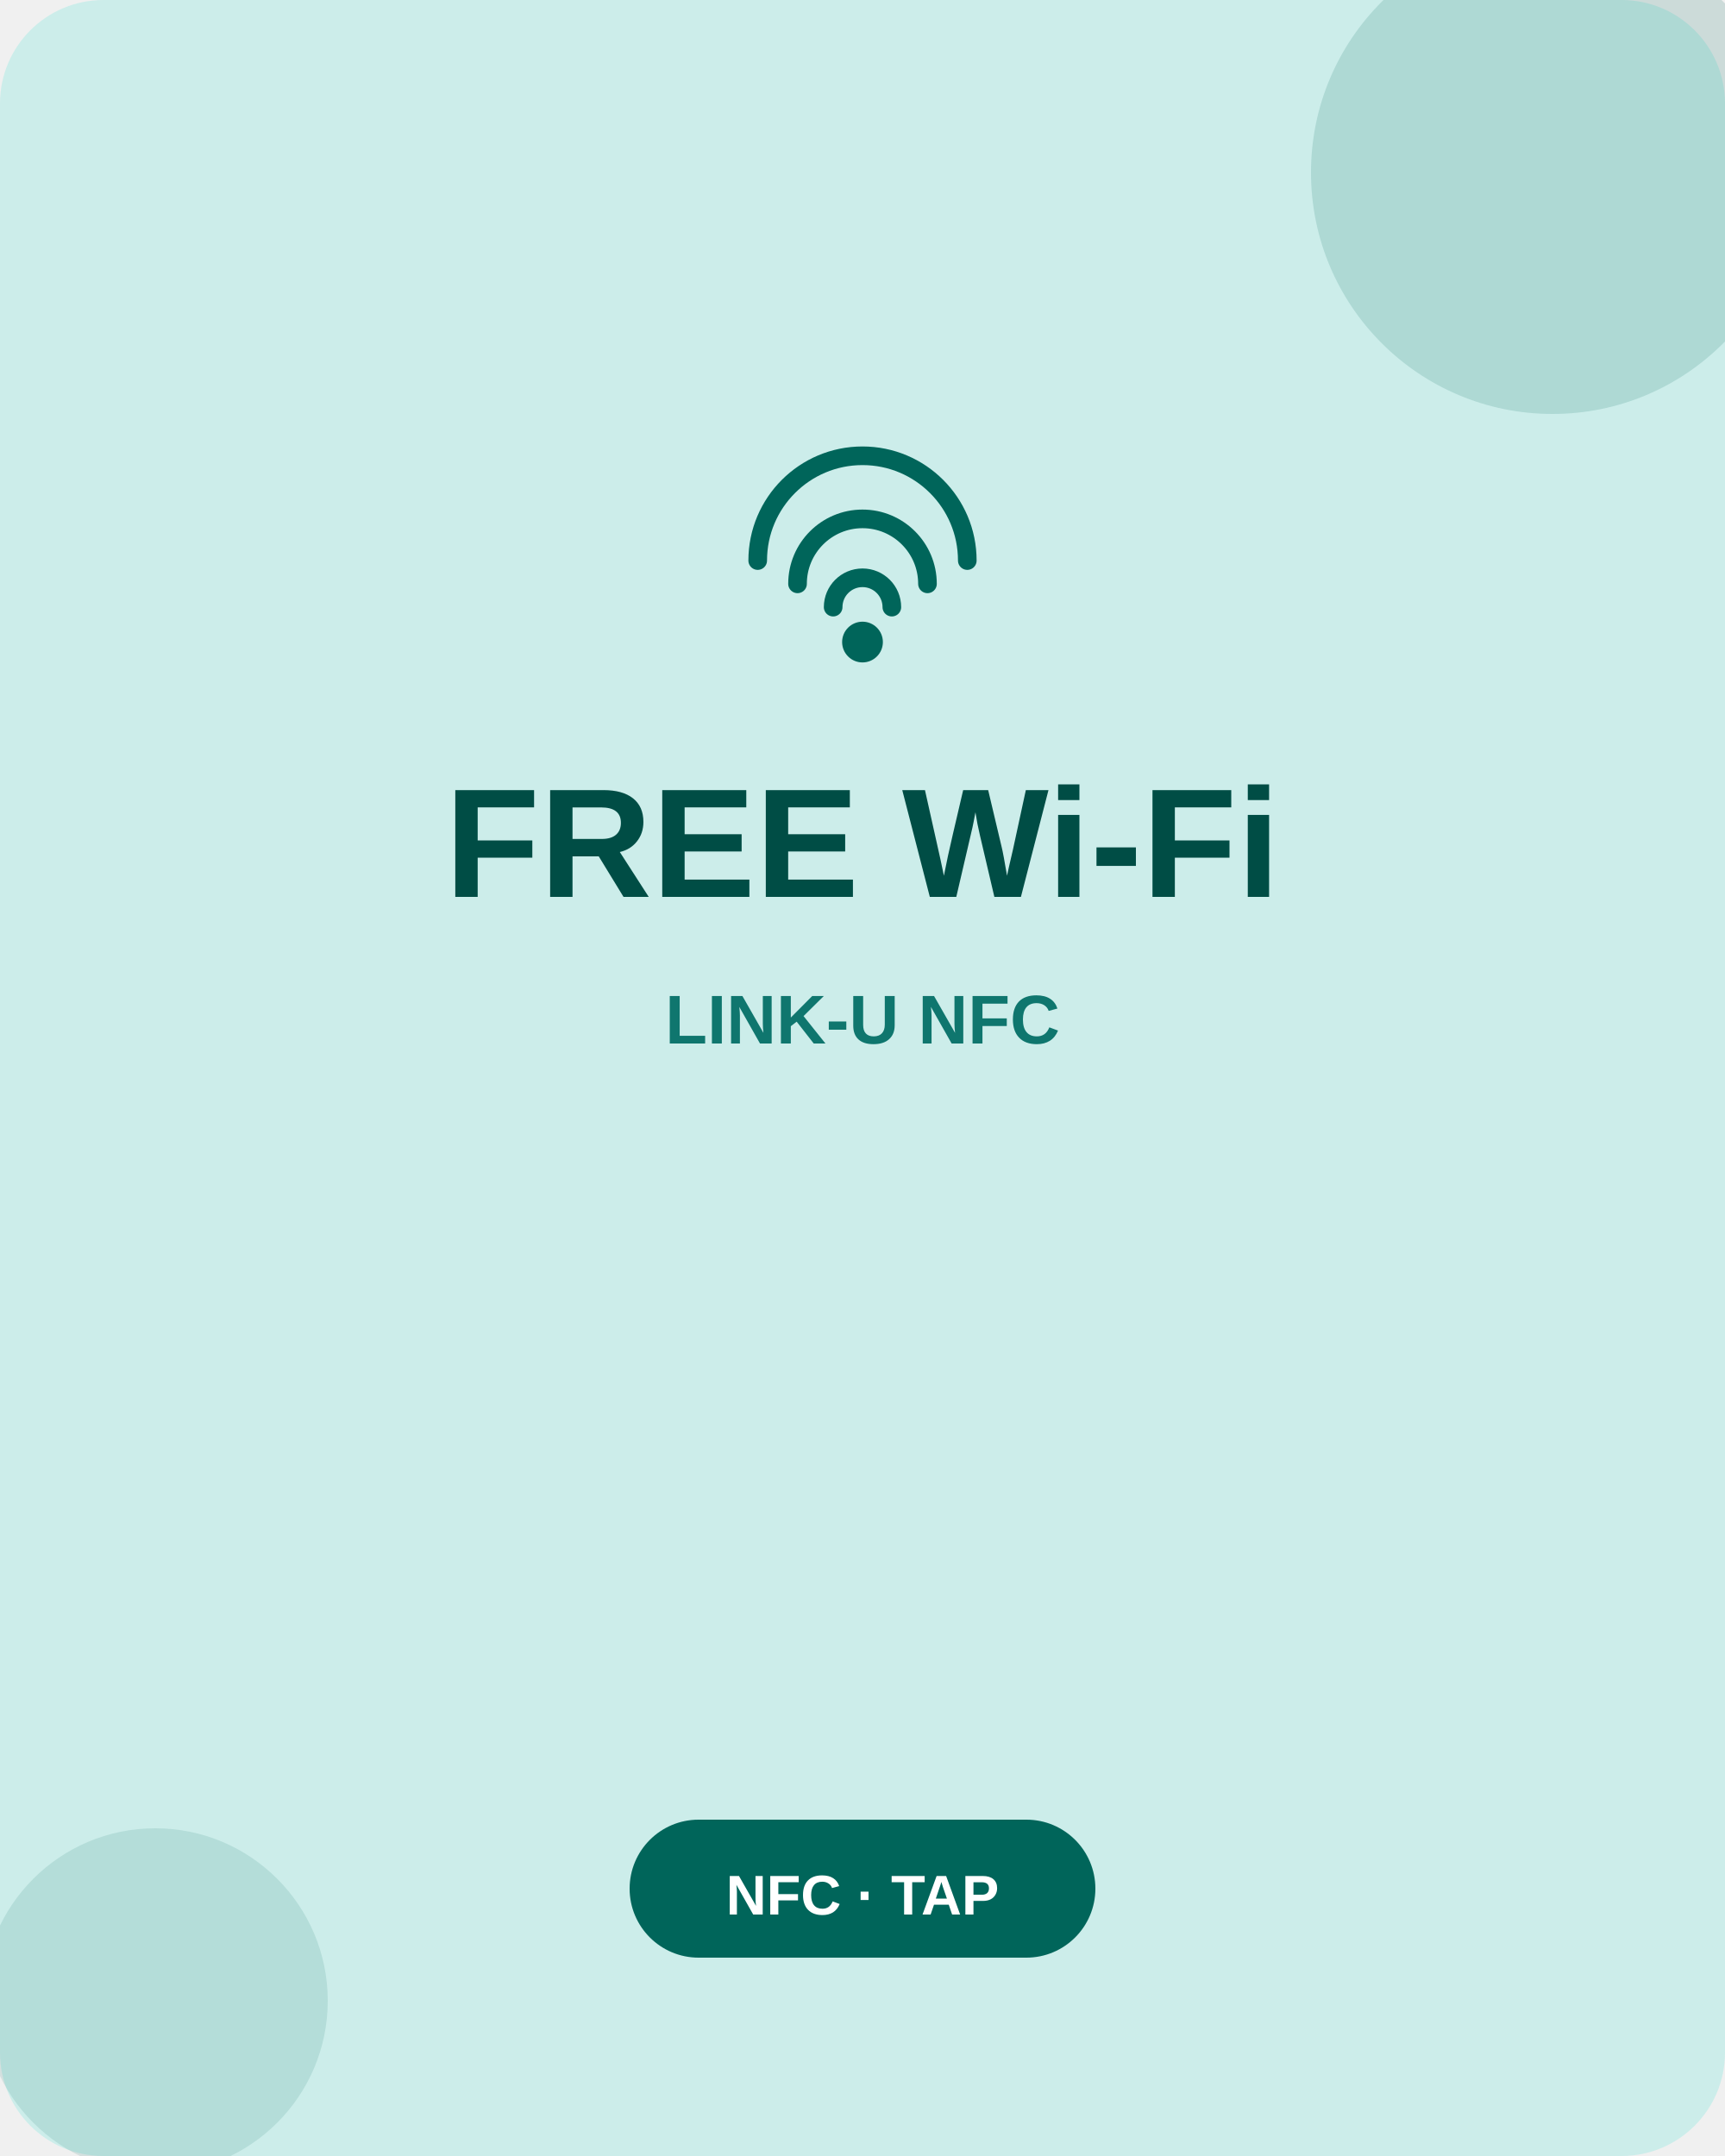
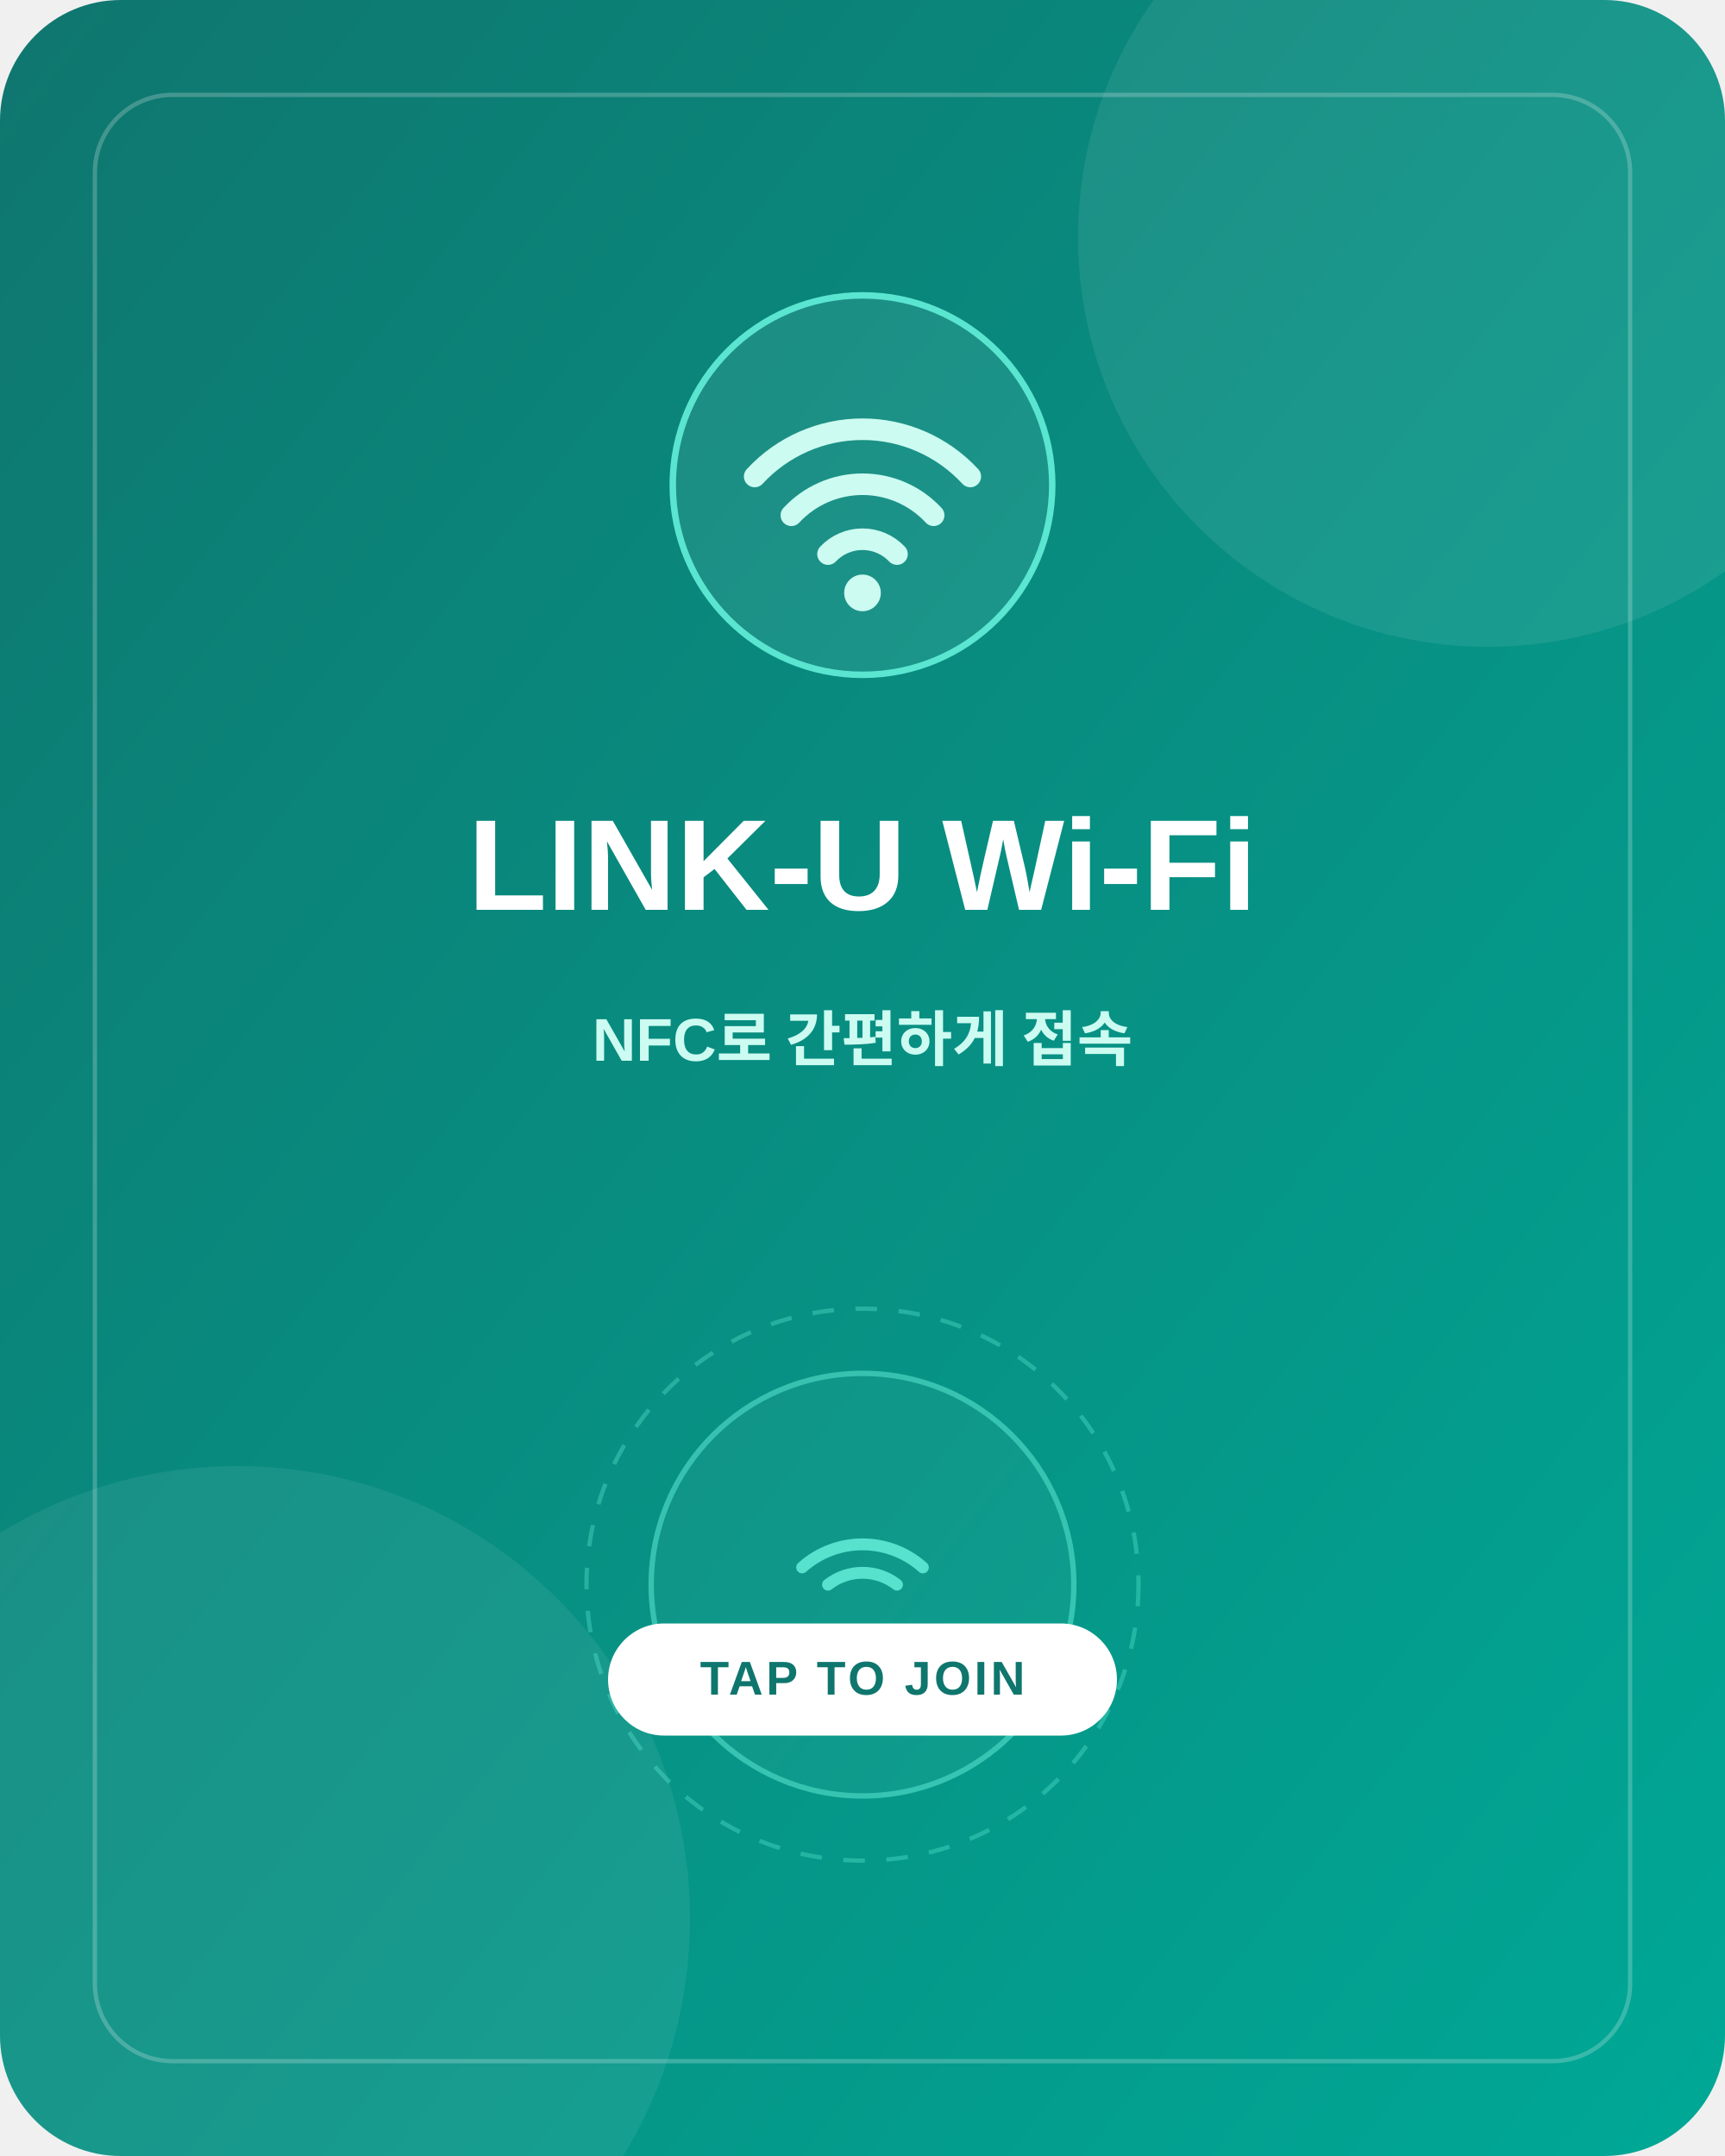
- <svg xmlns="http://www.w3.org/2000/svg" width="400" height="500" viewBox="0 0 400 500">
-   <rect width="400" height="500" rx="24" fill="#CCEDEA" />
-   <circle cx="360" cy="40" r="56" fill="#00655A" opacity="0.15" />
-   <circle cx="36" cy="464" r="40" fill="#00655A" opacity="0.12" />
-   <g fill="none" stroke="#00655A" stroke-width="4.32" stroke-linecap="round">
-     <path d="M 175.7 130 a 24.3 24.3 0 0 1 48.6 0" />
-     <path d="M 184.934 135.4 a 15.066 15.066 0 0 1 30.132 0" />
-     <path d="M 193.196 140.8 a 6.804 6.804 0 0 1 13.608 0" />
+ <svg xmlns="http://www.w3.org/2000/svg" width="800" height="1000" viewBox="0 0 800 1000">
+   <defs>
+     <linearGradient id="bg-05" x1="0%" y1="0%" x2="100%" y2="100%">
+       <stop offset="0%" stop-color="#0F766E" />
+       <stop offset="100%" stop-color="#00A896" />
+     </linearGradient>
+     <linearGradient id="acc-05" x1="0%" y1="0%" x2="100%" y2="100%">
+       <stop offset="0%" stop-color="#CCFBF1" />
+       <stop offset="100%" stop-color="#5EEAD4" />
+     </linearGradient>
+     <radialGradient id="glow-05" cx="50%" cy="50%" r="50%">
+       <stop offset="0%" stop-color="#5EEAD4" stop-opacity="0.28" />
+       <stop offset="100%" stop-color="#5EEAD4" stop-opacity="0" />
+     </radialGradient>
+     <clipPath id="clip-05">
+       <rect width="800" height="1000" rx="56" />
+     </clipPath>
+   </defs>
+   <g clip-path="url(#clip-05)">
+     <rect width="800" height="1000" rx="56" fill="url(#bg-05)" />
+     <circle cx="690" cy="110" r="190" fill="#FFFFFF" opacity="0.08" />
+     <circle cx="110" cy="890" r="210" fill="#FFFFFF" opacity="0.07" />
+     <rect x="44" y="44" width="712" height="912" rx="36" fill="none" stroke="#FFFFFF" stroke-width="2" opacity="0.22" />
+     <circle cx="400" cy="225" r="88" fill="rgba(255,255,255,0.08)" stroke="#5EEAD4" stroke-width="3" opacity="0.95" />
+     <g fill="none" stroke="#CCFBF1" stroke-width="10" stroke-linecap="round">
+       <path d="M 350 221 A 68 68 0 0 1 450 221" />
+       <path d="M 367 239 A 45 45 0 0 1 433 239" />
+       <path d="M 384 257 A 22 22 0 0 1 416 257" />
+     </g>
+     <circle cx="400" cy="275" r="8.5" fill="#CCFBF1" />
+     <circle cx="400" cy="735" r="128" fill="none" stroke="#5EEAD4" stroke-width="2" stroke-dasharray="10 10" opacity="0.35" />
+     <circle cx="400" cy="735" r="98" fill="rgba(255,255,255,0.07)" stroke="#5EEAD4" stroke-width="2.5" opacity="0.55" />
+     <g fill="none" stroke="#5EEAD4" stroke-width="5.5" stroke-linecap="round" opacity="0.9">
+       <path d="M 382 701 A 26 26 0 0 1 382 733" transform="rotate(-90 400 717)" />
+       <path d="M 390 689 A 42 42 0 0 1 390 745" transform="rotate(-90 400 717)" />
+     </g>
+     <rect x="282" y="753" width="236" height="52" rx="26" fill="#FFFFFF" />
+     <text x="400" y="786" text-anchor="middle" font-family="Outfit, Arial, sans-serif" font-size="22" font-weight="800" letter-spacing="1.5" fill="#0F766E">TAP TO JOIN</text>
+     <text x="400" y="422" text-anchor="middle" font-family="Outfit, 'Noto Sans KR', Arial, sans-serif" font-size="60" font-weight="900" fill="#FFFFFF">LINK-U Wi-Fi</text>
+     <text x="400" y="492" text-anchor="middle" font-family="'Noto Sans KR', Arial, sans-serif" font-size="28" font-weight="700" fill="#CCFBF1">NFC로 간편하게 접속</text>
  </g>
-   <circle cx="200" cy="148.9" r="4.725" fill="#00655A" />
-   <text x="200" y="208" text-anchor="middle" font-family="Arial Black, Arial, sans-serif" font-size="36" font-weight="900" fill="#004D45">FREE Wi-Fi</text>
-   <text x="200" y="242" text-anchor="middle" font-family="Arial, sans-serif" font-size="16" font-weight="700" fill="#0F766E">LINK-U NFC</text>
-   <rect x="146" y="422" width="108" height="32" rx="16" fill="#00655A" />
-   <text x="200" y="444" text-anchor="middle" font-family="Arial, sans-serif" font-size="13" font-weight="800" fill="#FFFFFF">NFC · TAP</text>
</svg>
